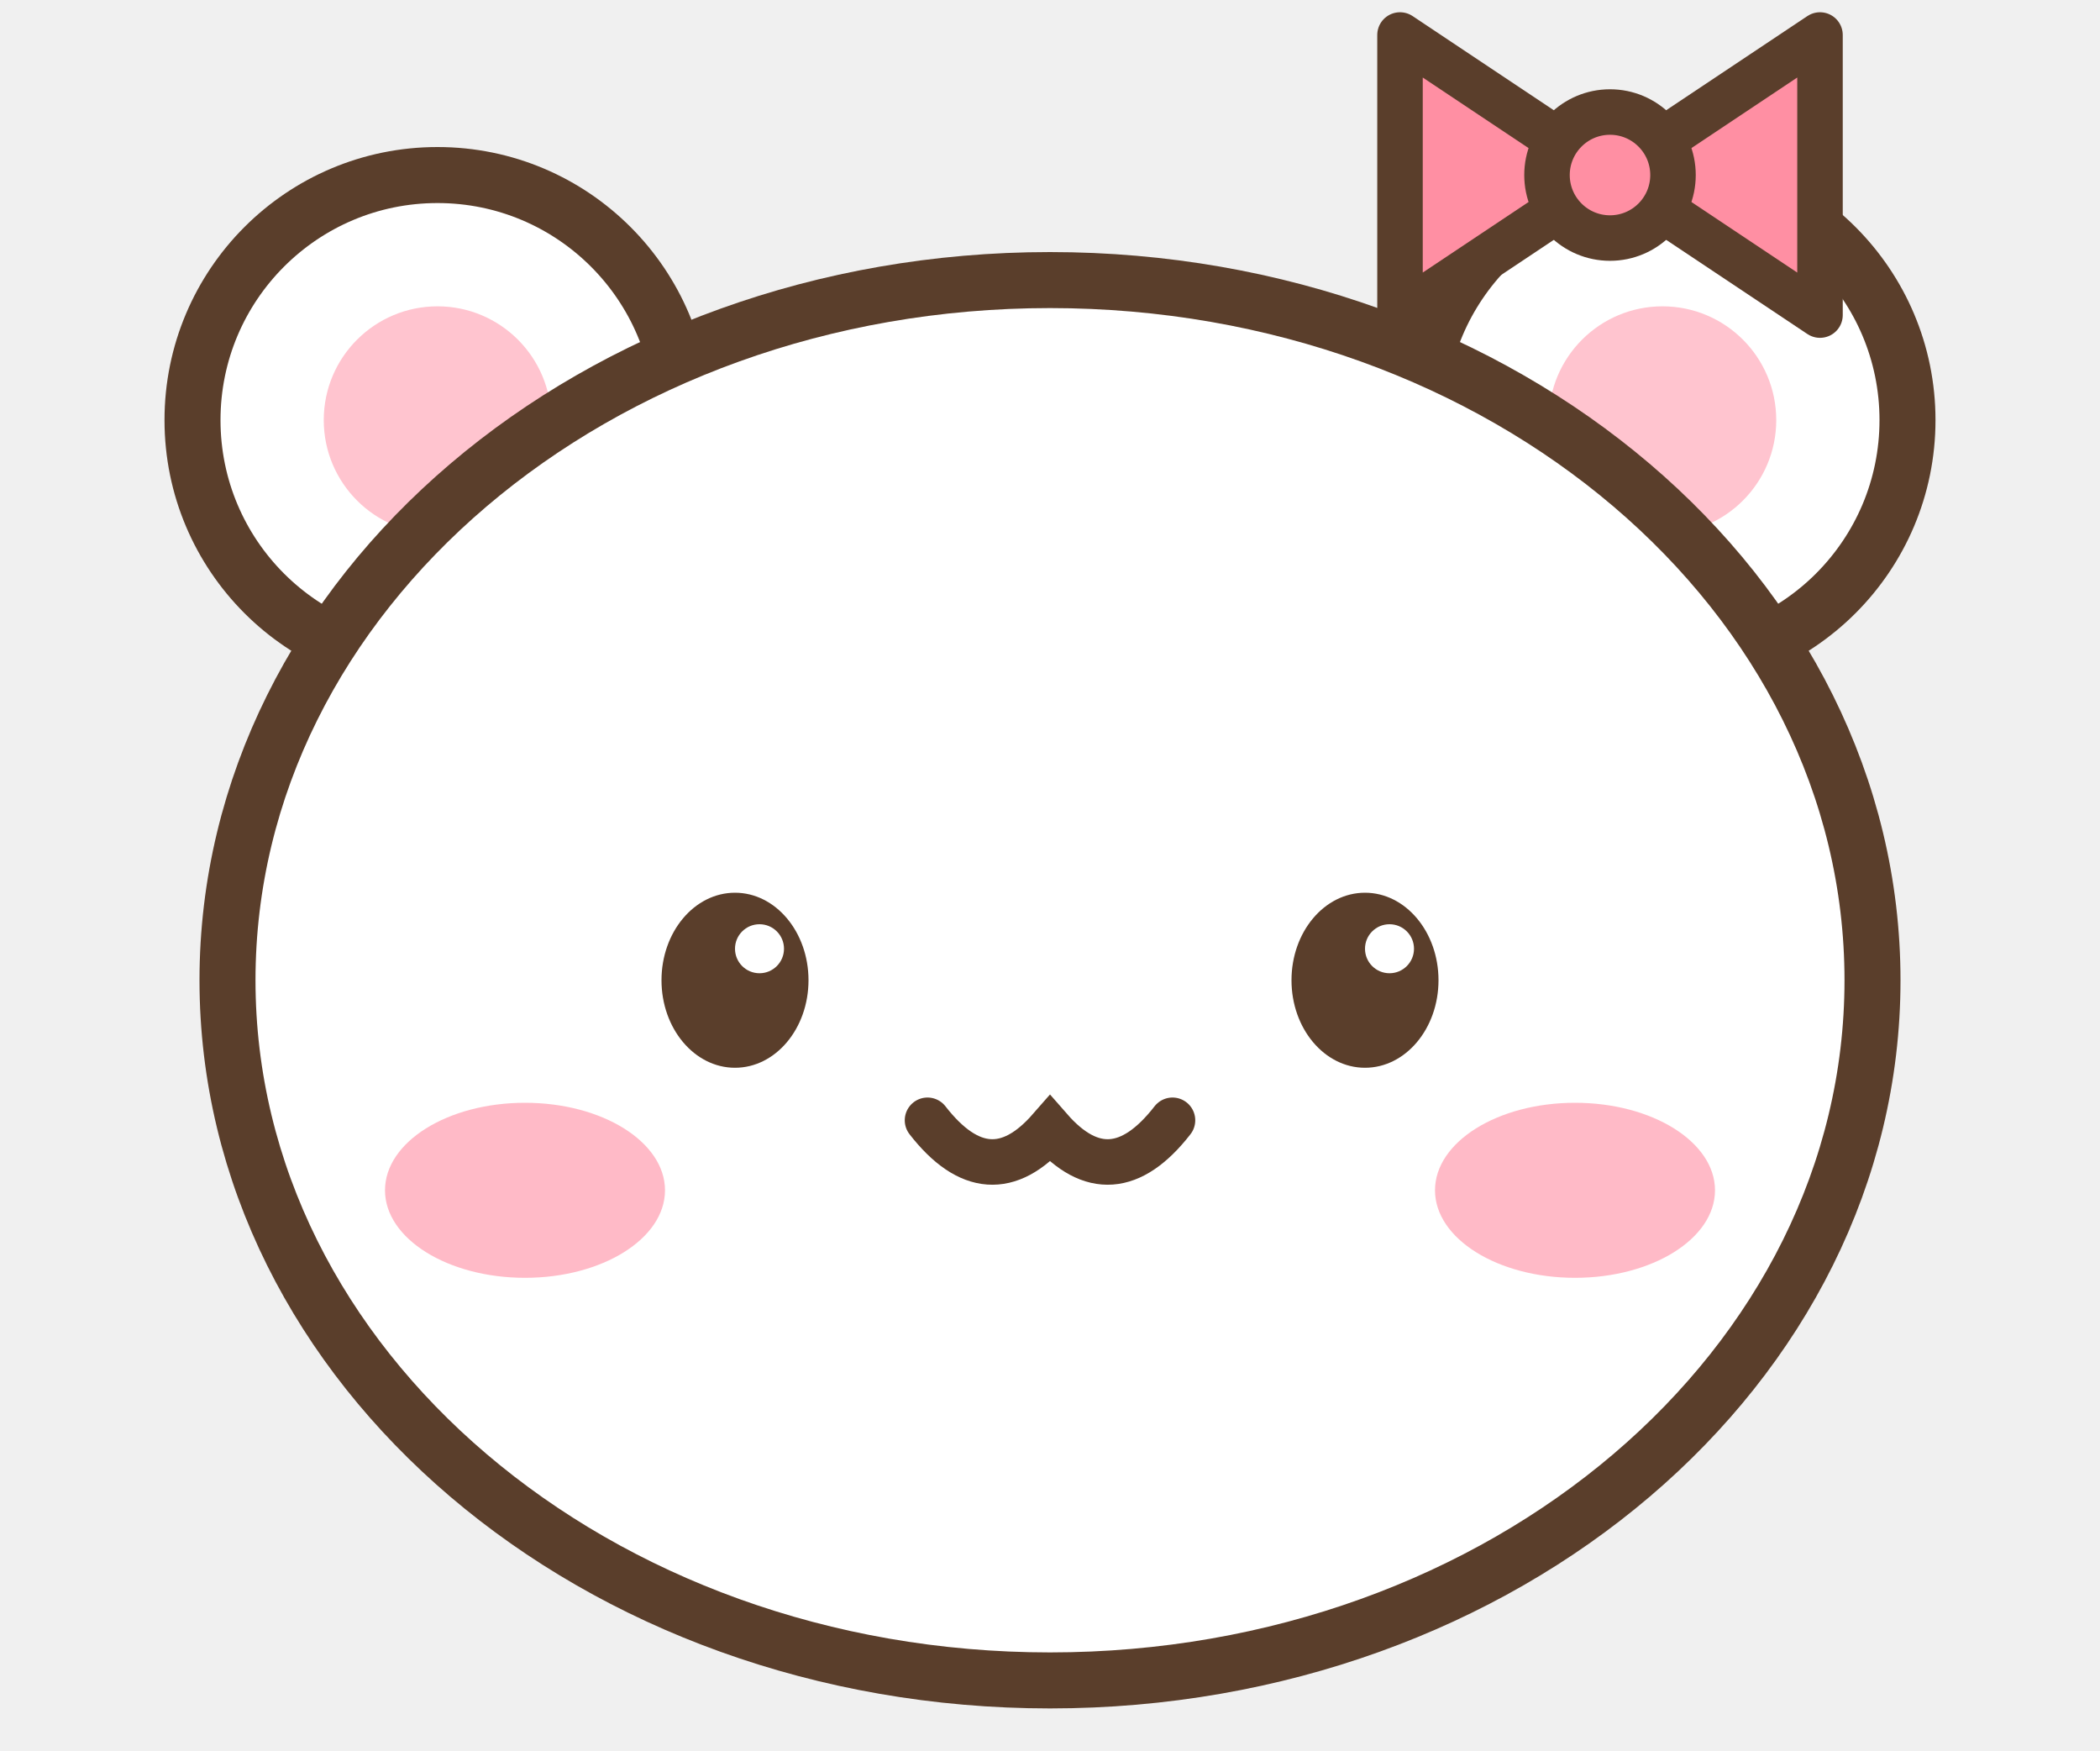
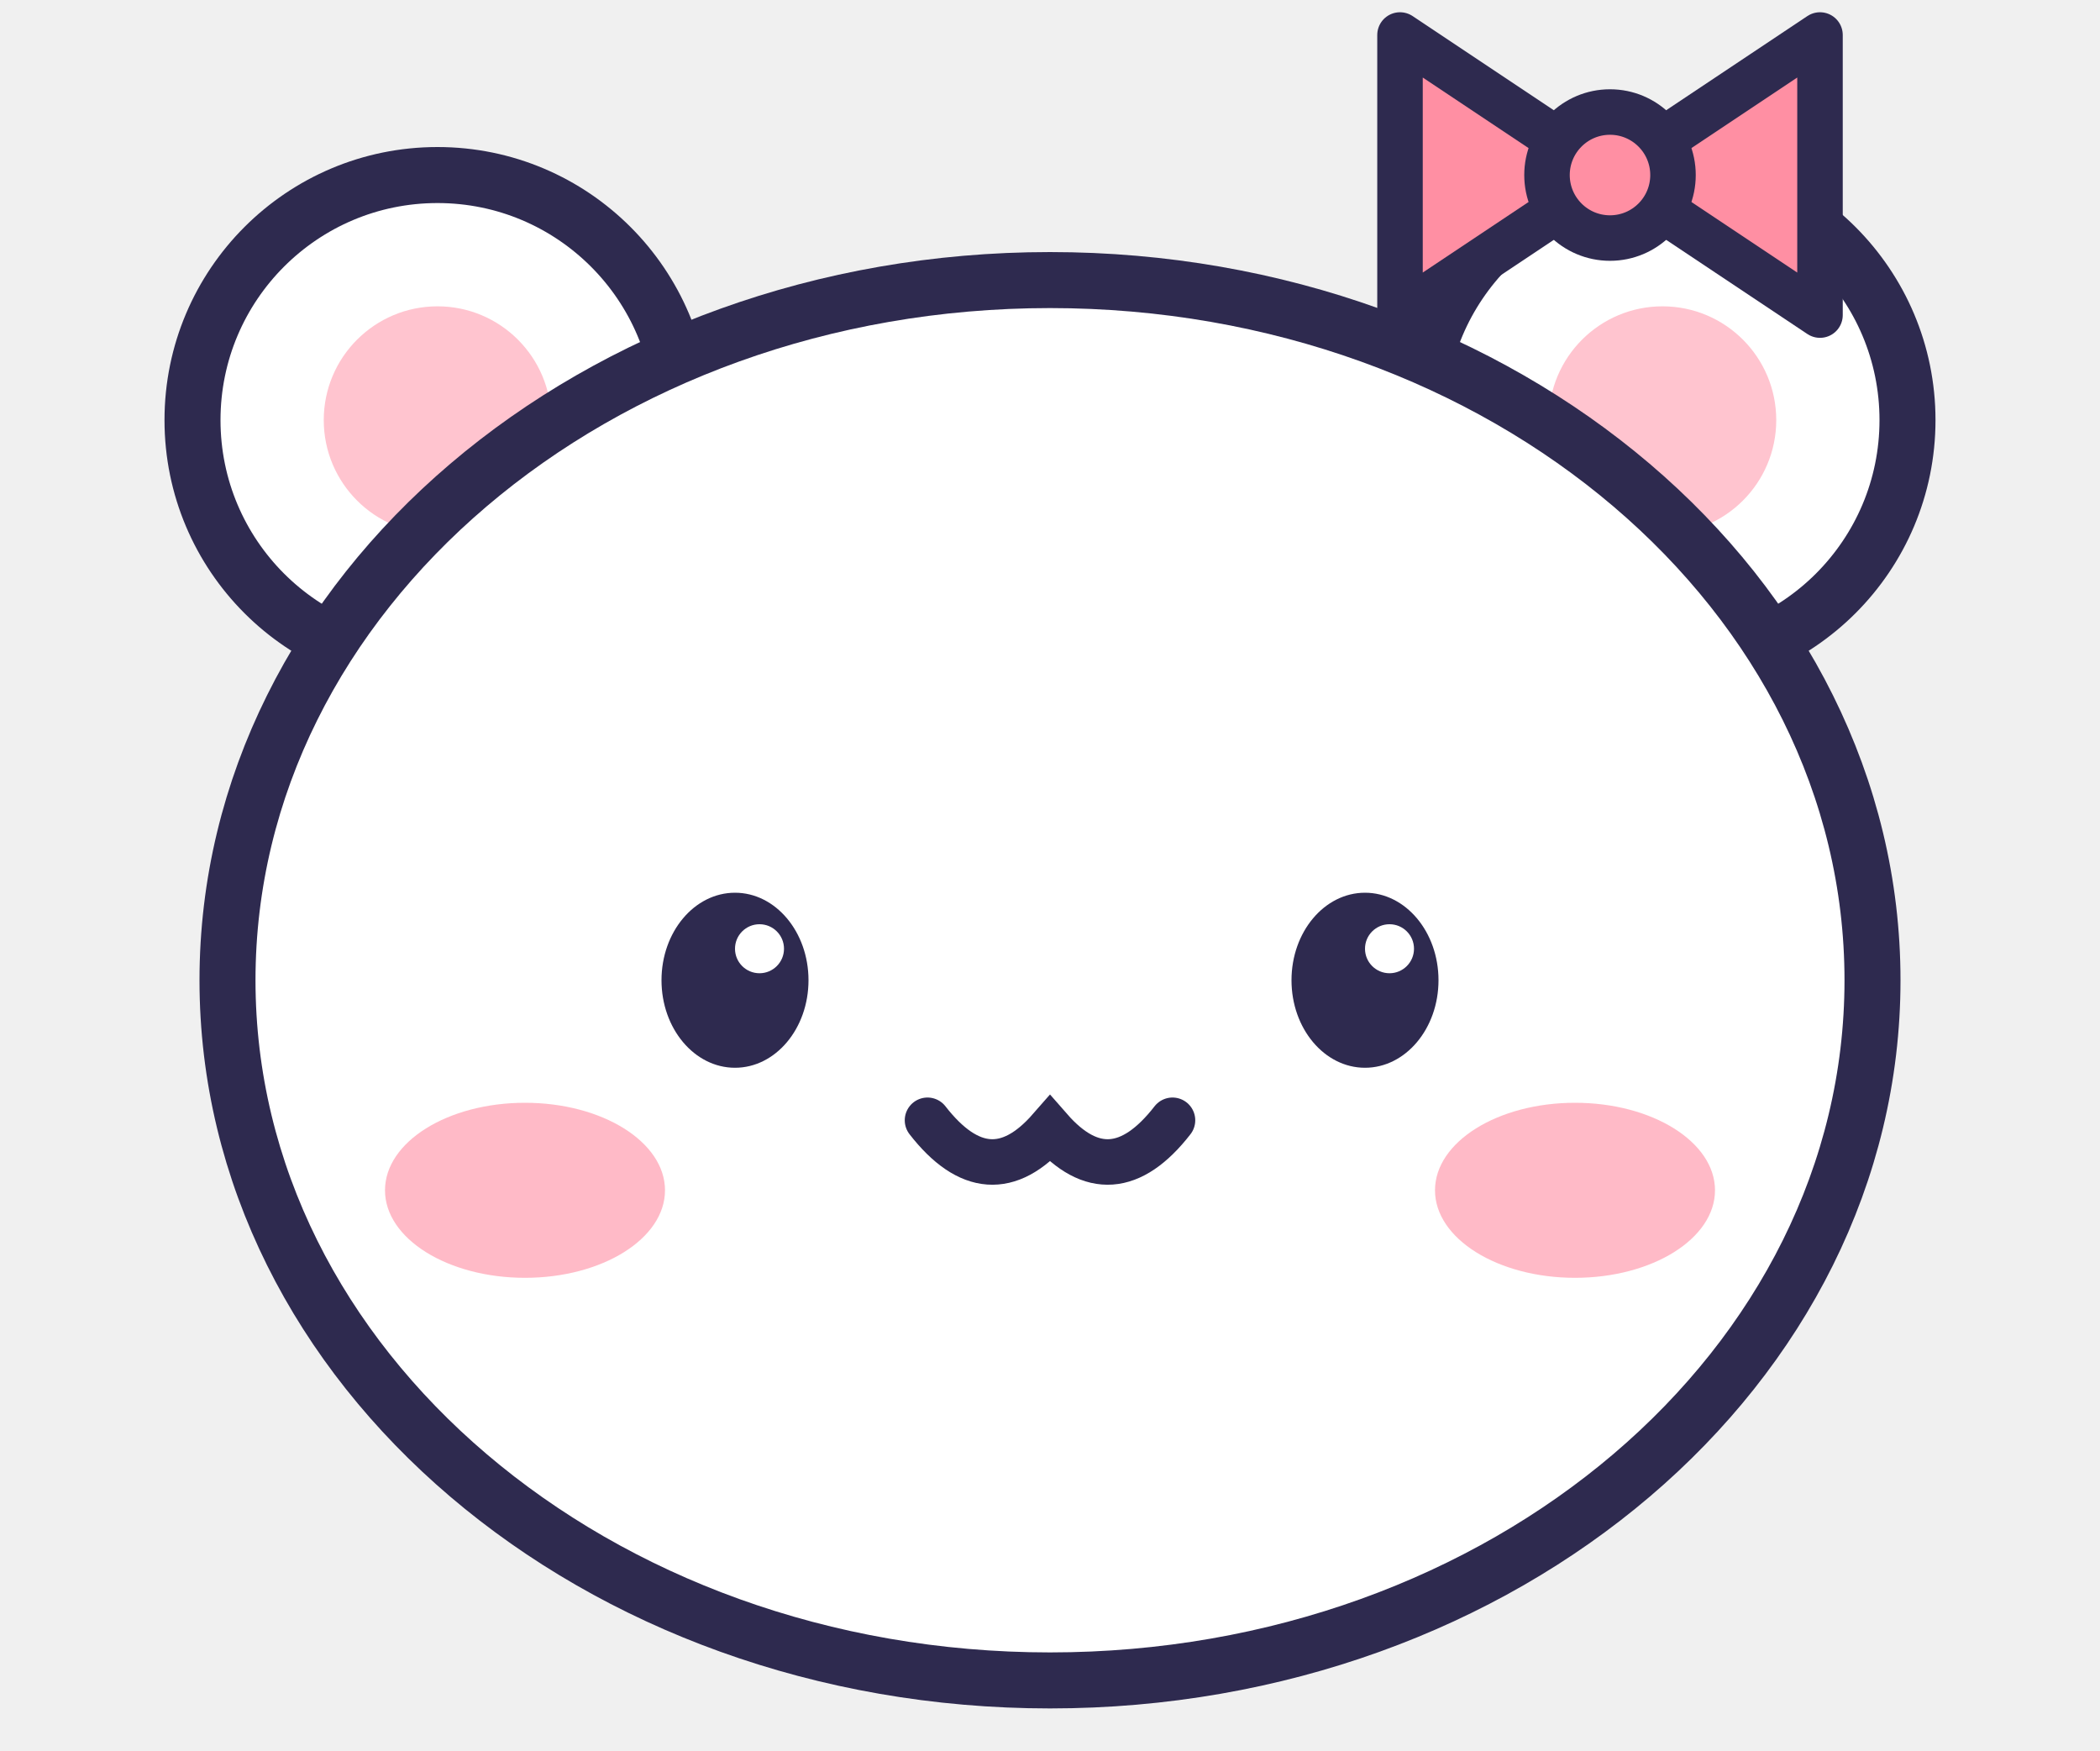
<svg xmlns="http://www.w3.org/2000/svg" viewBox="0 0 120 100" style="overflow:visible">
-   <g stroke="#5a3e2b" stroke-width="3.2" stroke-linejoin="round" stroke-linecap="round">
+   <g stroke="#2e2a4f" stroke-width="3.2" stroke-linejoin="round" stroke-linecap="round">
    <circle cx="25" cy="24" r="14" fill="#ffffff" />
    <circle cx="95" cy="24" r="14" fill="#ffffff" />
    <circle cx="25" cy="24" r="6.5" fill="#ffc4cf" stroke="none" />
    <circle cx="95" cy="24" r="6.5" fill="#ffc4cf" stroke="none" />
    <ellipse cx="60" cy="56" rx="47" ry="40" fill="#ffffff" />
    <g fill="#ff8fa3" stroke-width="2.6">
      <path d="M92 10 L80 2 L80 18 Z" />
      <path d="M92 10 L104 2 L104 18 Z" />
      <circle cx="92" cy="10" r="3.6" />
    </g>
  </g>
-   <g fill="#5a3e2b">
+   <g fill="#2e2a4f">
    <ellipse cx="42" cy="56" rx="4.2" ry="5" />
    <ellipse cx="78" cy="56" rx="4.2" ry="5" />
    <circle cx="43.4" cy="54.2" r="1.4" fill="#fff" />
    <circle cx="79.4" cy="54.2" r="1.4" fill="#fff" />
  </g>
-   <path d="M53 64 Q56.5 68.5 60 64.5 Q63.5 68.5 67 64" fill="none" stroke="#5a3e2b" stroke-width="2.6" stroke-linecap="round" />
+   <path d="M53 64 Q56.5 68.5 60 64.5 Q63.5 68.5 67 64" fill="none" stroke="#2e2a4f" stroke-width="2.6" stroke-linecap="round" />
  <ellipse cx="30" cy="68" rx="8" ry="5" fill="#ffb3c1" opacity="0.9" />
  <ellipse cx="90" cy="68" rx="8" ry="5" fill="#ffb3c1" opacity="0.9" />
</svg>
